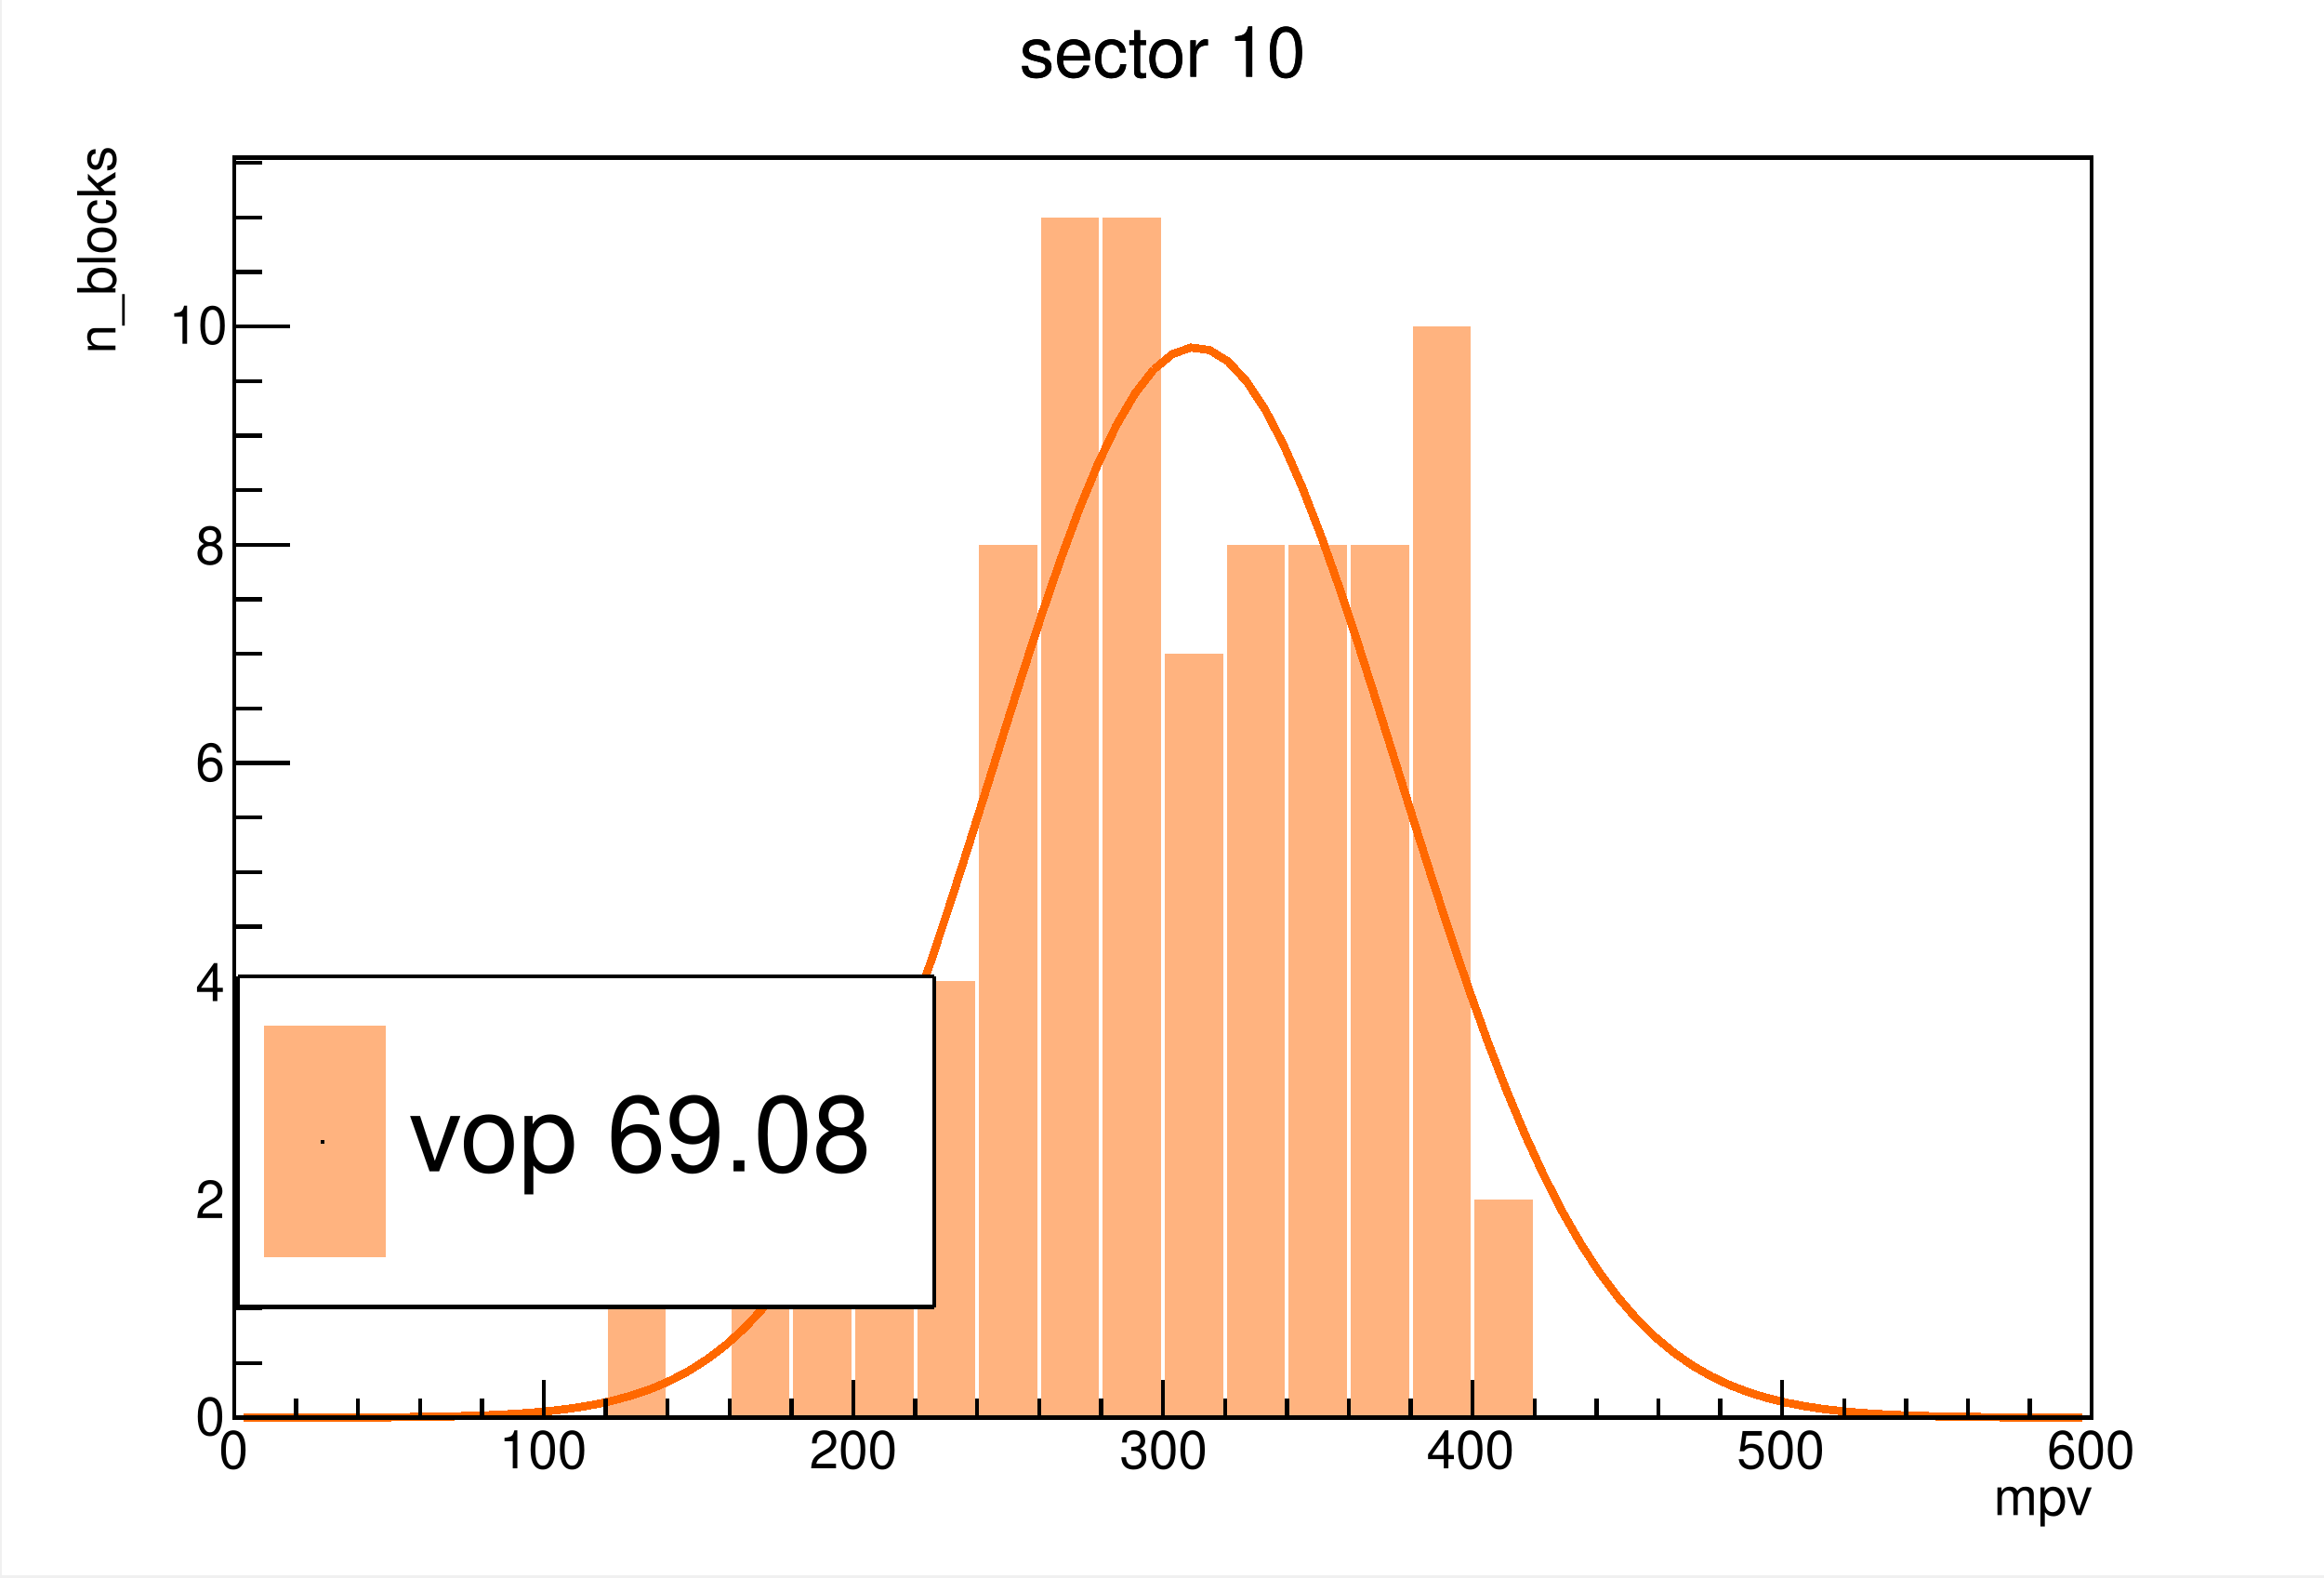
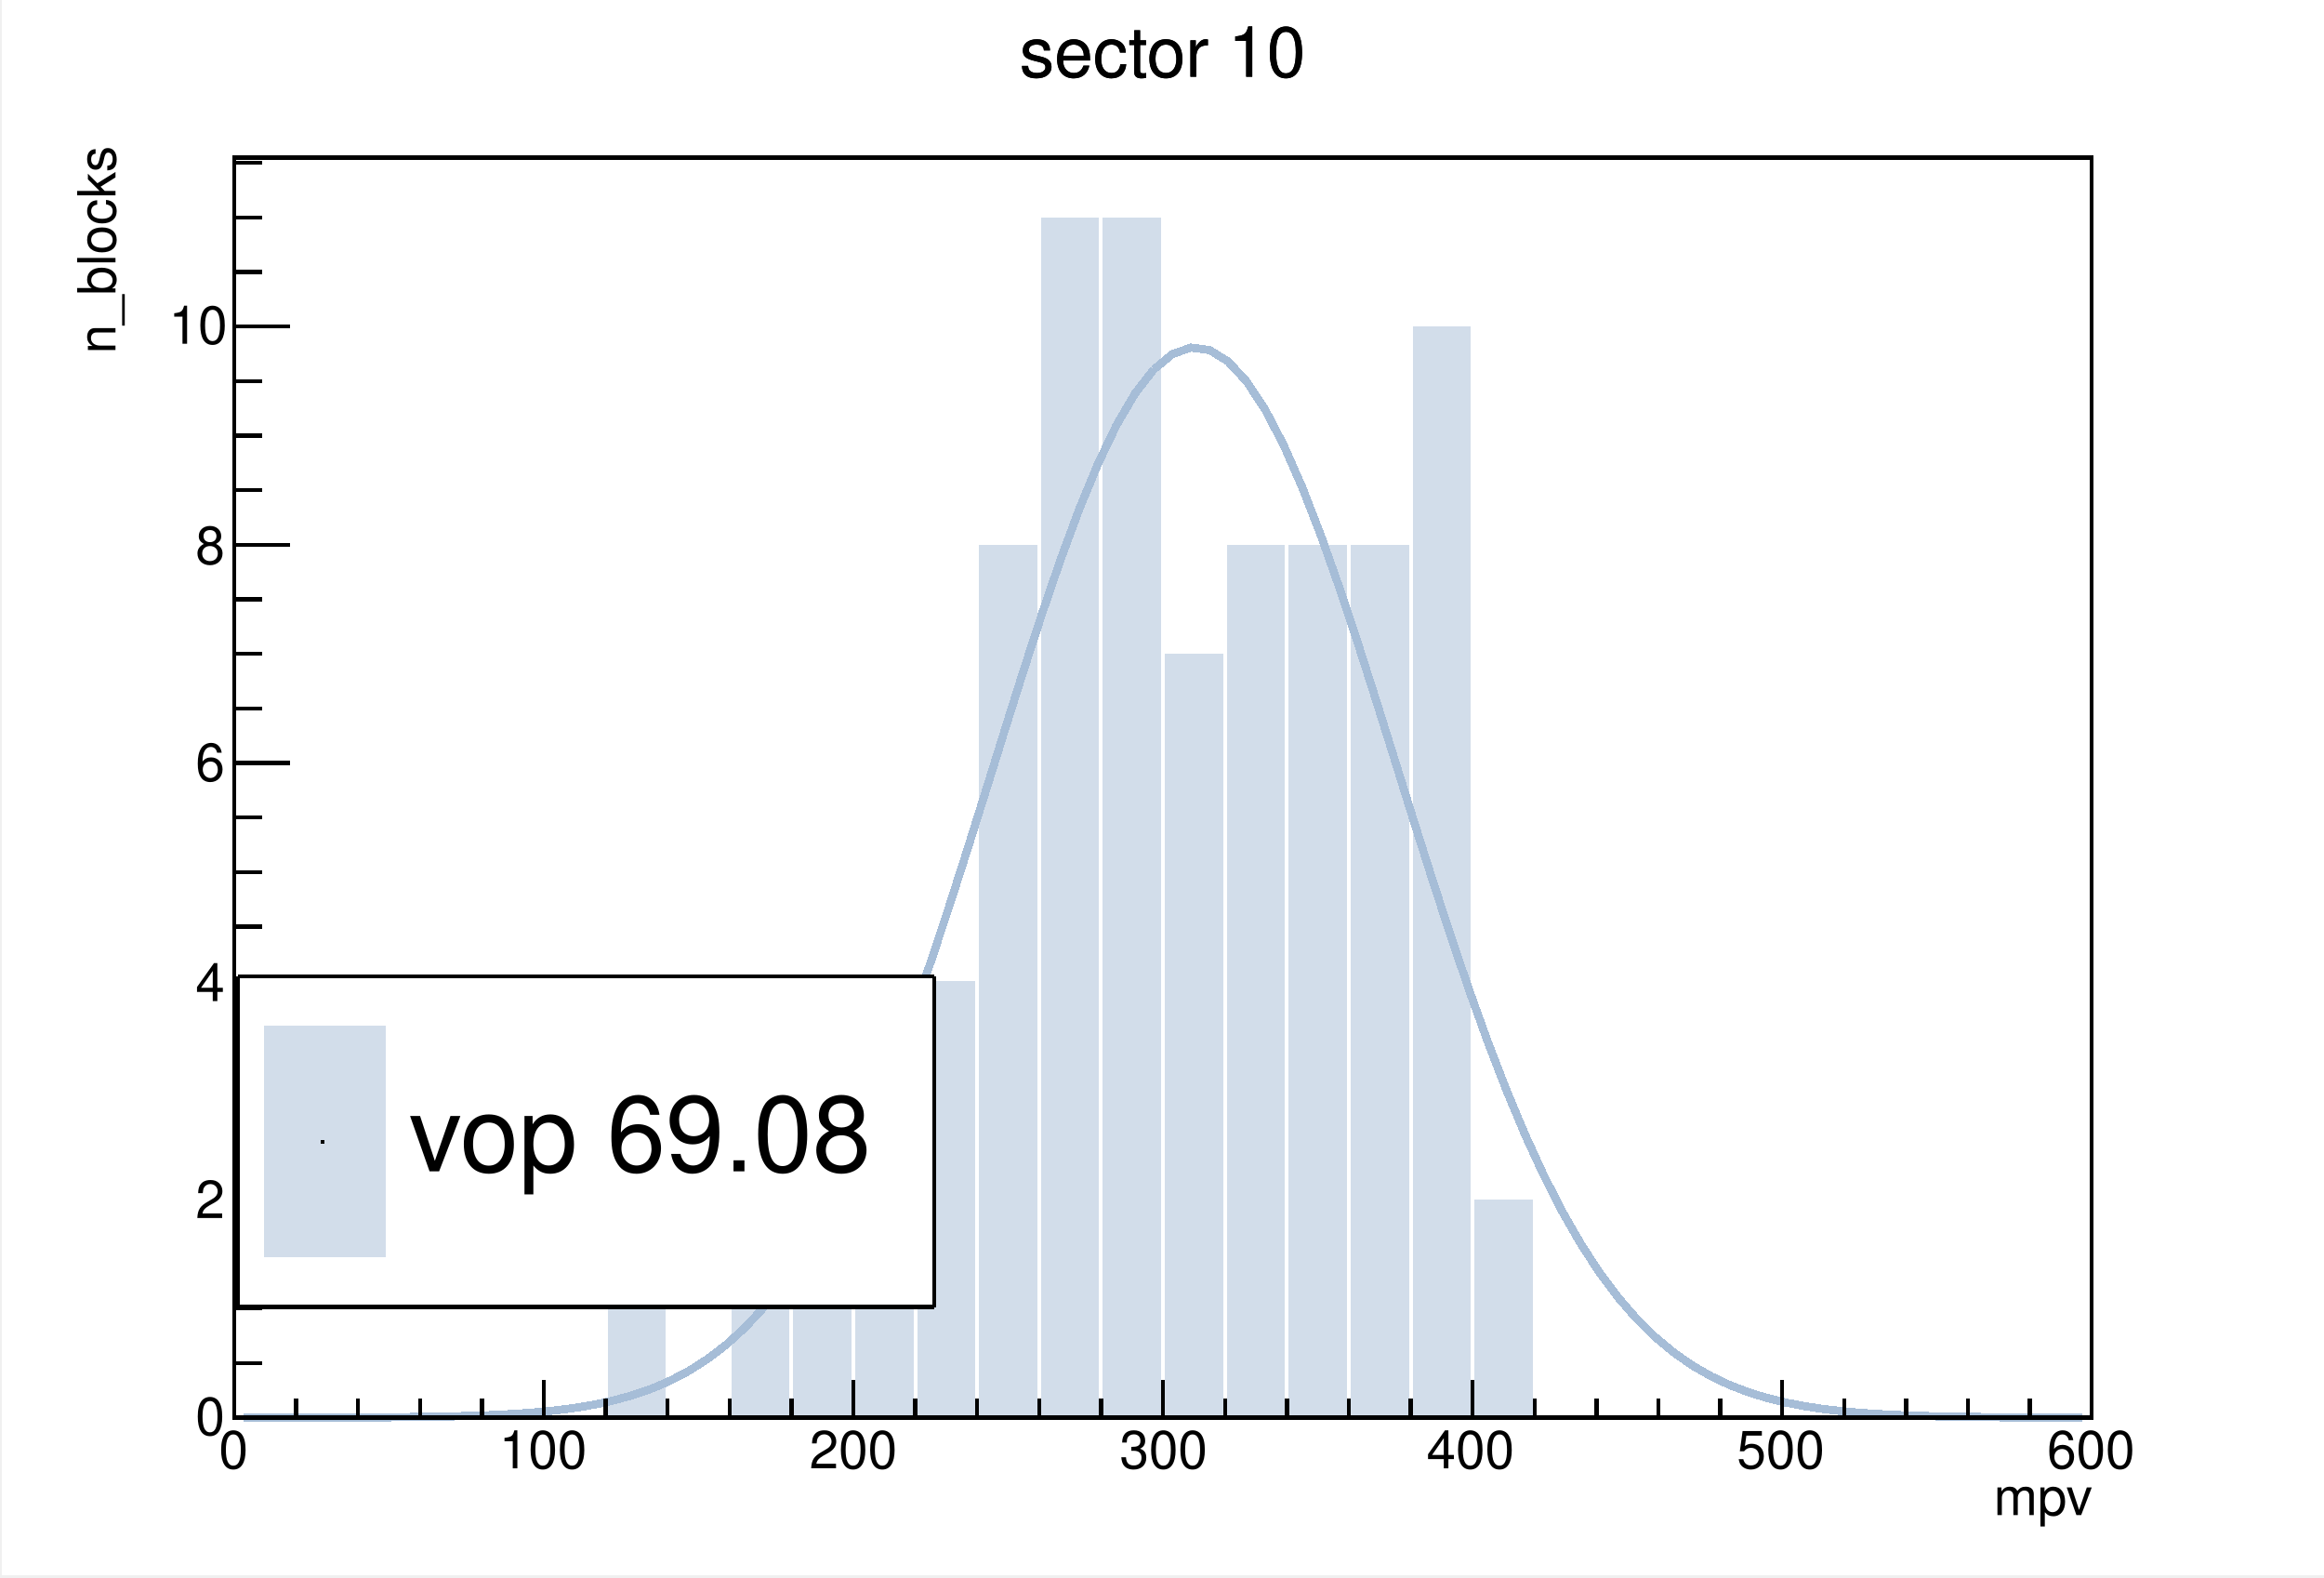
<svg xmlns="http://www.w3.org/2000/svg" width="567.429" height="384.969" viewBox="0 0 567.429 384.969" shape-rendering="crispEdges">
  <defs>
</defs>
  <rect x="0.5" y="0" width="566.929" height="384.469" fill="white" />
  <rect x="57.193" y="38.447" width="453.543" height="307.575" fill="white" />
  <rect x="57.193" y="38.447" width="453.543" height="307.575" fill="none" stroke="black" />
  <path d="M57.193,346.022h 453.543" fill="none" stroke="#000099" />
  <path d="M57.193,346.022h 453.543" fill="none" stroke="black" />
  <path d="M57.193,336.795v 9.227" fill="none" stroke="black" />
  <path d="M72.311,341.409v 4.614" fill="none" stroke="black" />
  <path d="M87.429,341.409v 4.614" fill="none" stroke="black" />
  <path d="M102.547,341.409v 4.614" fill="none" stroke="black" />
  <path d="M117.665,341.409v 4.614" fill="none" stroke="black" />
  <path d="M132.783,336.795v 9.227" fill="none" stroke="black" />
  <path d="M147.902,341.409v 4.614" fill="none" stroke="black" />
  <path d="M163.02,341.409v 4.614" fill="none" stroke="black" />
  <path d="M178.138,341.409v 4.614" fill="none" stroke="black" />
  <path d="M193.256,341.409v 4.614" fill="none" stroke="black" />
  <path d="M208.374,336.795v 9.227" fill="none" stroke="black" />
  <path d="M223.492,341.409v 4.614" fill="none" stroke="black" />
  <path d="M238.61,341.409v 4.614" fill="none" stroke="black" />
  <path d="M253.728,341.409v 4.614" fill="none" stroke="black" />
  <path d="M268.846,341.409v 4.614" fill="none" stroke="black" />
  <path d="M283.965,336.795v 9.227" fill="none" stroke="black" />
  <path d="M299.083,341.409v 4.614" fill="none" stroke="black" />
  <path d="M314.201,341.409v 4.614" fill="none" stroke="black" />
  <path d="M329.319,341.409v 4.614" fill="none" stroke="black" />
  <path d="M344.437,341.409v 4.614" fill="none" stroke="black" />
  <path d="M359.555,336.795v 9.227" fill="none" stroke="black" />
  <path d="M374.673,341.409v 4.614" fill="none" stroke="black" />
  <path d="M389.791,341.409v 4.614" fill="none" stroke="black" />
  <path d="M404.909,341.409v 4.614" fill="none" stroke="black" />
  <path d="M420.028,341.409v 4.614" fill="none" stroke="black" />
  <path d="M435.146,336.795v 9.227" fill="none" stroke="black" />
  <path d="M450.264,341.409v 4.614" fill="none" stroke="black" />
  <path d="M465.382,341.409v 4.614" fill="none" stroke="black" />
  <path d="M480.5,341.409v 4.614" fill="none" stroke="black" />
  <path d="M495.618,341.409v 4.614" fill="none" stroke="black" />
  <path d="M510.736,336.795v 9.227" fill="none" stroke="black" />
  <text xml:space="preserve" x="53.446" y="358.403" fill="black" font-size="12.845" font-family="Helvetica">0</text>
  <text xml:space="preserve" x="121.868" y="358.403" fill="black" font-size="12.845" font-family="Helvetica">100</text>
  <text xml:space="preserve" x="197.622" y="358.403" fill="black" font-size="12.845" font-family="Helvetica">200</text>
  <text xml:space="preserve" x="273.375" y="358.403" fill="black" font-size="12.845" font-family="Helvetica">300</text>
  <text xml:space="preserve" x="348.314" y="358.403" fill="black" font-size="12.845" font-family="Helvetica">400</text>
  <text xml:space="preserve" x="424.068" y="358.403" fill="black" font-size="12.845" font-family="Helvetica">500</text>
  <text xml:space="preserve" x="499.821" y="358.403" fill="black" font-size="12.845" font-family="Helvetica">600</text>
  <text xml:space="preserve" x="486.788" y="369.807" fill="black" font-size="12.845" font-family="Helvetica">mpv</text>
  <path d="M57.193,346.022v -307.575" fill="none" stroke="black" />
  <path d="M70.799,346.022h -13.606" fill="none" stroke="black" />
  <path d="M63.996,332.707h -6.803" fill="none" stroke="black" />
  <path d="M63.996,319.392h -6.803" fill="none" stroke="black" />
  <path d="M63.996,306.077h -6.803" fill="none" stroke="black" />
  <path d="M70.799,292.762h -13.606" fill="none" stroke="black" />
  <path d="M63.996,279.448h -6.803" fill="none" stroke="black" />
  <path d="M63.996,266.133h -6.803" fill="none" stroke="black" />
  <path d="M63.996,252.818h -6.803" fill="none" stroke="black" />
  <path d="M70.799,239.503h -13.606" fill="none" stroke="black" />
  <path d="M63.996,226.188h -6.803" fill="none" stroke="black" />
  <path d="M63.996,212.873h -6.803" fill="none" stroke="black" />
  <path d="M63.996,199.558h -6.803" fill="none" stroke="black" />
  <path d="M70.799,186.243h -13.606" fill="none" stroke="black" />
  <path d="M63.996,172.928h -6.803" fill="none" stroke="black" />
  <path d="M63.996,159.613h -6.803" fill="none" stroke="black" />
  <path d="M63.996,146.298h -6.803" fill="none" stroke="black" />
  <path d="M70.799,132.983h -13.606" fill="none" stroke="black" />
  <path d="M63.996,119.668h -6.803" fill="none" stroke="black" />
  <path d="M63.996,106.353h -6.803" fill="none" stroke="black" />
  <path d="M63.996,93.038h -6.803" fill="none" stroke="black" />
  <path d="M70.799,79.723h -13.606" fill="none" stroke="black" />
  <path d="M70.799,79.723h -13.606" fill="none" stroke="black" />
  <path d="M63.996,66.408h -6.803" fill="none" stroke="black" />
  <path d="M63.996,53.093h -6.803" fill="none" stroke="black" />
  <path d="M63.996,39.778h -6.803" fill="none" stroke="black" />
  <text xml:space="preserve" x="47.744" y="350.258" fill="black" font-size="12.845" font-family="Helvetica">0</text>
  <text xml:space="preserve" x="47.744" y="297.312" fill="black" font-size="12.845" font-family="Helvetica">2</text>
  <text xml:space="preserve" x="47.744" y="244.366" fill="black" font-size="12.845" font-family="Helvetica">4</text>
  <text xml:space="preserve" x="47.744" y="190.605" fill="black" font-size="12.845" font-family="Helvetica">6</text>
  <text xml:space="preserve" x="47.744" y="137.66" fill="black" font-size="12.845" font-family="Helvetica">8</text>
  <text xml:space="preserve" x="41.228" y="83.899" fill="black" font-size="12.845" font-family="Helvetica">10</text>
  <g transform="rotate(-90,28.1948,86.3427)">
    <text xml:space="preserve" x="28.195" y="86.343" fill="black" font-size="12.845" font-family="Helvetica">n_blocks</text>
  </g>
  <text xml:space="preserve" x="248.939" y="18.735" fill="black" font-size="16.99" font-family="Helvetica">sector 10</text>
-   <rect x="57.647" y="346.022" width="14.211" height="0" fill="#ff6800" fill-opacity="0.50" stroke-opacity="0.50" />
-   <rect x="72.765" y="346.022" width="14.211" height="0" fill="#ff6800" fill-opacity="0.50" stroke-opacity="0.50" />
-   <rect x="87.883" y="346.022" width="14.211" height="0" fill="#ff6800" fill-opacity="0.50" stroke-opacity="0.50" />
-   <rect x="103.001" y="346.022" width="14.211" height="0" fill="#ff6800" fill-opacity="0.50" stroke-opacity="0.50" />
-   <rect x="118.119" y="346.022" width="14.211" height="0" fill="#ff6800" fill-opacity="0.50" stroke-opacity="0.50" />
-   <rect x="133.237" y="346.022" width="14.211" height="0" fill="#ff6800" fill-opacity="0.50" stroke-opacity="0.50" />
-   <rect x="148.355" y="319.392" width="14.211" height="26.63" fill="#ff6800" fill-opacity="0.50" stroke-opacity="0.50" />
-   <rect x="163.473" y="346.022" width="14.211" height="0" fill="#ff6800" fill-opacity="0.50" stroke-opacity="0.50" />
-   <rect x="178.591" y="319.392" width="14.211" height="26.63" fill="#ff6800" fill-opacity="0.50" stroke-opacity="0.50" />
-   <rect x="193.709" y="319.392" width="14.211" height="26.63" fill="#ff6800" fill-opacity="0.50" stroke-opacity="0.50" />
-   <rect x="208.828" y="239.503" width="14.211" height="106.52" fill="#ff6800" fill-opacity="0.50" stroke-opacity="0.50" />
-   <rect x="223.946" y="239.503" width="14.211" height="106.52" fill="#ff6800" fill-opacity="0.50" stroke-opacity="0.50" />
-   <rect x="239.064" y="132.983" width="14.211" height="213.039" fill="#ff6800" fill-opacity="0.50" stroke-opacity="0.50" />
-   <rect x="254.182" y="53.093" width="14.211" height="292.929" fill="#ff6800" fill-opacity="0.50" stroke-opacity="0.50" />
-   <rect x="269.3" y="53.093" width="14.211" height="292.929" fill="#ff6800" fill-opacity="0.50" stroke-opacity="0.50" />
-   <rect x="284.418" y="159.613" width="14.211" height="186.409" fill="#ff6800" fill-opacity="0.50" stroke-opacity="0.50" />
-   <rect x="299.536" y="132.983" width="14.211" height="213.039" fill="#ff6800" fill-opacity="0.50" stroke-opacity="0.50" />
-   <rect x="314.654" y="132.983" width="14.211" height="213.039" fill="#ff6800" fill-opacity="0.50" stroke-opacity="0.50" />
-   <rect x="329.772" y="132.983" width="14.211" height="213.039" fill="#ff6800" fill-opacity="0.50" stroke-opacity="0.50" />
-   <rect x="344.891" y="79.723" width="14.211" height="266.299" fill="#ff6800" fill-opacity="0.50" stroke-opacity="0.50" />
-   <rect x="360.009" y="292.762" width="14.211" height="53.26" fill="#ff6800" fill-opacity="0.50" stroke-opacity="0.50" />
-   <rect x="375.127" y="346.022" width="14.211" height="0" fill="#ff6800" fill-opacity="0.50" stroke-opacity="0.50" />
-   <rect x="390.245" y="346.022" width="14.211" height="0" fill="#ff6800" fill-opacity="0.50" stroke-opacity="0.50" />
-   <rect x="405.363" y="346.022" width="14.211" height="0" fill="#ff6800" fill-opacity="0.50" stroke-opacity="0.50" />
-   <rect x="420.481" y="346.022" width="14.211" height="0" fill="#ff6800" fill-opacity="0.50" stroke-opacity="0.50" />
-   <rect x="435.599" y="346.022" width="14.211" height="0" fill="#ff6800" fill-opacity="0.50" stroke-opacity="0.50" />
-   <rect x="450.717" y="346.022" width="14.211" height="0" fill="#ff6800" fill-opacity="0.50" stroke-opacity="0.50" />
-   <rect x="465.835" y="346.022" width="14.211" height="0" fill="#ff6800" fill-opacity="0.50" stroke-opacity="0.50" />
-   <rect x="480.954" y="346.022" width="14.211" height="0" fill="#ff6800" fill-opacity="0.50" stroke-opacity="0.50" />
-   <rect x="496.072" y="346.022" width="14.211" height="0" fill="#ff6800" fill-opacity="0.50" stroke-opacity="0.50" />
-   <path d="M59.461,346.022h 18.142l 4.535, -0.032l 4.535, -0.015l 4.535, -0.021l 4.535, -0.03l 4.535, -0.043l 4.535, -0.06l 4.535, -0.083l 4.535, -0.113l 4.535, -0.153l 4.535, -0.206l 4.535,  -0.275l 4.535, -0.363l 4.535, -0.474l 4.535, -0.615l 4.535, -0.789l 4.535, -1.004l 4.535, -1.265l 4.535, -1.579l 4.535, -1.952l 4.535, -2.391l 4.535, -2.899l 4.535, -3.48l 4.535, -4.138l  4.535, -4.87l 4.535, -5.673l 4.535, -6.541l 4.535, -7.462l 4.535, -8.422l 4.535, -9.401l 4.535, -10.377l 4.535, -11.322l 4.535, -12.205l 4.535, -12.994l 4.535, -13.655l 4.535, -14.153l 4.535, -14.457l  4.535, -14.537l 4.535, -14.369l 4.535, -13.934l 4.535, -13.224l 4.535, -12.236l 4.535, -10.979l 4.535, -9.471l 4.535, -7.739l 4.535, -5.82" fill="none" stroke="#ff6800" stroke-width="2" />
-   <path d="M281.697,90.199l 4.535, -3.757l 4.535, -1.6l 4.535, 0.596l 4.535, 2.778l 4.535, 4.891l 4.535, 6.881l 4.535, 8.704l 4.535, 10.319l 4.535, 11.693l 4.535, 12.806l 4.535, 13.644l 4.535, 14.204l  4.535, 14.492l 4.535, 14.523l 4.535, 14.318l 4.535, 13.905l 4.535, 13.315l 4.535, 12.58l 4.535, 11.736l 4.535, 10.815l 4.535, 9.85l 4.535, 8.869l 4.535, 7.898l 4.535, 6.956l 4.535, 6.063l 4.535, 5.229l  4.535, 4.464l 4.535, 3.772l 4.535, 3.156l 4.535, 2.614l 4.535, 2.145l 4.535, 1.742l 4.535, 1.402l 4.535, 1.118l 4.535, 0.882l 4.535, 0.69l 4.535, 0.535l 4.535, 0.411l 4.535, 0.312l 4.535,  0.235l 4.535, 0.176l 4.535, 0.13l 4.535, 0.095l 4.535, 0.069l 4.535, 0.05l 4.535, 0.036l 4.535, 0.025l 4.535, 0.018l 4.535, 0.038" fill="none" stroke="#ff6800" stroke-width="2" />
-   <path d="M503.933,346.022h 4.535" fill="none" stroke="#ff6800" stroke-width="2" />
+   <rect x="57.647" y="346.022" width="14.211" height="0" fill="#a6bdd7" fill-opacity="0.50" stroke-opacity="0.50" />
+   <rect x="72.765" y="346.022" width="14.211" height="0" fill="#a6bdd7" fill-opacity="0.50" stroke-opacity="0.50" />
+   <rect x="87.883" y="346.022" width="14.211" height="0" fill="#a6bdd7" fill-opacity="0.50" stroke-opacity="0.50" />
+   <rect x="103.001" y="346.022" width="14.211" height="0" fill="#a6bdd7" fill-opacity="0.50" stroke-opacity="0.50" />
+   <rect x="118.119" y="346.022" width="14.211" height="0" fill="#a6bdd7" fill-opacity="0.50" stroke-opacity="0.50" />
+   <rect x="133.237" y="346.022" width="14.211" height="0" fill="#a6bdd7" fill-opacity="0.50" stroke-opacity="0.50" />
+   <rect x="148.355" y="319.392" width="14.211" height="26.63" fill="#a6bdd7" fill-opacity="0.50" stroke-opacity="0.50" />
+   <rect x="163.473" y="346.022" width="14.211" height="0" fill="#a6bdd7" fill-opacity="0.50" stroke-opacity="0.50" />
+   <rect x="178.591" y="319.392" width="14.211" height="26.63" fill="#a6bdd7" fill-opacity="0.50" stroke-opacity="0.50" />
+   <rect x="193.709" y="319.392" width="14.211" height="26.63" fill="#a6bdd7" fill-opacity="0.50" stroke-opacity="0.50" />
+   <rect x="208.828" y="239.503" width="14.211" height="106.52" fill="#a6bdd7" fill-opacity="0.50" stroke-opacity="0.50" />
+   <rect x="223.946" y="239.503" width="14.211" height="106.52" fill="#a6bdd7" fill-opacity="0.50" stroke-opacity="0.50" />
+   <rect x="239.064" y="132.983" width="14.211" height="213.039" fill="#a6bdd7" fill-opacity="0.50" stroke-opacity="0.50" />
+   <rect x="254.182" y="53.093" width="14.211" height="292.929" fill="#a6bdd7" fill-opacity="0.50" stroke-opacity="0.50" />
+   <rect x="269.3" y="53.093" width="14.211" height="292.929" fill="#a6bdd7" fill-opacity="0.50" stroke-opacity="0.50" />
+   <rect x="284.418" y="159.613" width="14.211" height="186.409" fill="#a6bdd7" fill-opacity="0.50" stroke-opacity="0.50" />
+   <rect x="299.536" y="132.983" width="14.211" height="213.039" fill="#a6bdd7" fill-opacity="0.50" stroke-opacity="0.50" />
+   <rect x="314.654" y="132.983" width="14.211" height="213.039" fill="#a6bdd7" fill-opacity="0.50" stroke-opacity="0.50" />
+   <rect x="329.772" y="132.983" width="14.211" height="213.039" fill="#a6bdd7" fill-opacity="0.50" stroke-opacity="0.50" />
+   <rect x="344.891" y="79.723" width="14.211" height="266.299" fill="#a6bdd7" fill-opacity="0.50" stroke-opacity="0.50" />
+   <rect x="360.009" y="292.762" width="14.211" height="53.26" fill="#a6bdd7" fill-opacity="0.50" stroke-opacity="0.50" />
+   <rect x="375.127" y="346.022" width="14.211" height="0" fill="#a6bdd7" fill-opacity="0.50" stroke-opacity="0.50" />
+   <rect x="390.245" y="346.022" width="14.211" height="0" fill="#a6bdd7" fill-opacity="0.50" stroke-opacity="0.50" />
+   <rect x="405.363" y="346.022" width="14.211" height="0" fill="#a6bdd7" fill-opacity="0.50" stroke-opacity="0.50" />
+   <rect x="420.481" y="346.022" width="14.211" height="0" fill="#a6bdd7" fill-opacity="0.50" stroke-opacity="0.50" />
+   <rect x="435.599" y="346.022" width="14.211" height="0" fill="#a6bdd7" fill-opacity="0.50" stroke-opacity="0.50" />
+   <rect x="450.717" y="346.022" width="14.211" height="0" fill="#a6bdd7" fill-opacity="0.50" stroke-opacity="0.50" />
+   <rect x="465.835" y="346.022" width="14.211" height="0" fill="#a6bdd7" fill-opacity="0.50" stroke-opacity="0.50" />
+   <rect x="480.954" y="346.022" width="14.211" height="0" fill="#a6bdd7" fill-opacity="0.50" stroke-opacity="0.50" />
+   <rect x="496.072" y="346.022" width="14.211" height="0" fill="#a6bdd7" fill-opacity="0.50" stroke-opacity="0.50" />
+   <path d="M59.461,346.022h 18.142l 4.535, -0.032l 4.535, -0.015l 4.535, -0.021l 4.535, -0.03l 4.535, -0.043l 4.535, -0.06l 4.535, -0.083l 4.535, -0.113l 4.535, -0.153l 4.535, -0.206l 4.535,  -0.275l 4.535, -0.363l 4.535, -0.474l 4.535, -0.615l 4.535, -0.789l 4.535, -1.004l 4.535, -1.265l 4.535, -1.579l 4.535, -1.952l 4.535, -2.391l 4.535, -2.899l 4.535, -3.48l 4.535, -4.138l  4.535, -4.87l 4.535, -5.673l 4.535, -6.541l 4.535, -7.462l 4.535, -8.422l 4.535, -9.401l 4.535, -10.377l 4.535, -11.322l 4.535, -12.205l 4.535, -12.994l 4.535, -13.655l 4.535, -14.153l 4.535, -14.457l  4.535, -14.537l 4.535, -14.369l 4.535, -13.934l 4.535, -13.224l 4.535, -12.236l 4.535, -10.979l 4.535, -9.471l 4.535, -7.739l 4.535, -5.82" fill="none" stroke="#a6bdd7" stroke-width="2" />
+   <path d="M281.697,90.199l 4.535, -3.757l 4.535, -1.6l 4.535, 0.596l 4.535, 2.778l 4.535, 4.891l 4.535, 6.881l 4.535, 8.704l 4.535, 10.319l 4.535, 11.693l 4.535, 12.806l 4.535, 13.644l 4.535, 14.204l  4.535, 14.492l 4.535, 14.523l 4.535, 14.318l 4.535, 13.905l 4.535, 13.315l 4.535, 12.58l 4.535, 11.736l 4.535, 10.815l 4.535, 9.85l 4.535, 8.869l 4.535, 7.898l 4.535, 6.956l 4.535, 6.063l 4.535, 5.229l  4.535, 4.464l 4.535, 3.772l 4.535, 3.156l 4.535, 2.614l 4.535, 2.145l 4.535, 1.742l 4.535, 1.402l 4.535, 1.118l 4.535, 0.882l 4.535, 0.69l 4.535, 0.535l 4.535, 0.411l 4.535, 0.312l 4.535,  0.235l 4.535, 0.176l 4.535, 0.13l 4.535, 0.095l 4.535, 0.069l 4.535, 0.05l 4.535, 0.036l 4.535, 0.025l 4.535, 0.018l 4.535, 0.038" fill="none" stroke="#a6bdd7" stroke-width="2" />
+   <path d="M503.933,346.022h 4.535" fill="none" stroke="#a6bdd7" stroke-width="2" />
  <path d="M57.193,346.022h 453.543" fill="none" stroke="black" />
  <path d="M57.193,336.795v 9.227" fill="none" stroke="black" />
  <path d="M72.311,341.409v 4.614" fill="none" stroke="black" />
  <path d="M87.429,341.409v 4.614" fill="none" stroke="black" />
  <path d="M102.547,341.409v 4.614" fill="none" stroke="black" />
  <path d="M117.665,341.409v 4.614" fill="none" stroke="black" />
  <path d="M132.783,336.795v 9.227" fill="none" stroke="black" />
  <path d="M147.902,341.409v 4.614" fill="none" stroke="black" />
  <path d="M163.02,341.409v 4.614" fill="none" stroke="black" />
  <path d="M178.138,341.409v 4.614" fill="none" stroke="black" />
  <path d="M193.256,341.409v 4.614" fill="none" stroke="black" />
  <path d="M208.374,336.795v 9.227" fill="none" stroke="black" />
  <path d="M223.492,341.409v 4.614" fill="none" stroke="black" />
  <path d="M238.61,341.409v 4.614" fill="none" stroke="black" />
  <path d="M253.728,341.409v 4.614" fill="none" stroke="black" />
  <path d="M268.846,341.409v 4.614" fill="none" stroke="black" />
  <path d="M283.965,336.795v 9.227" fill="none" stroke="black" />
  <path d="M299.083,341.409v 4.614" fill="none" stroke="black" />
  <path d="M314.201,341.409v 4.614" fill="none" stroke="black" />
  <path d="M329.319,341.409v 4.614" fill="none" stroke="black" />
  <path d="M344.437,341.409v 4.614" fill="none" stroke="black" />
  <path d="M359.555,336.795v 9.227" fill="none" stroke="black" />
  <path d="M374.673,341.409v 4.614" fill="none" stroke="black" />
  <path d="M389.791,341.409v 4.614" fill="none" stroke="black" />
  <path d="M404.909,341.409v 4.614" fill="none" stroke="black" />
  <path d="M420.028,341.409v 4.614" fill="none" stroke="black" />
  <path d="M435.146,336.795v 9.227" fill="none" stroke="black" />
  <path d="M450.264,341.409v 4.614" fill="none" stroke="black" />
  <path d="M465.382,341.409v 4.614" fill="none" stroke="black" />
  <path d="M480.5,341.409v 4.614" fill="none" stroke="black" />
  <path d="M495.618,341.409v 4.614" fill="none" stroke="black" />
  <path d="M510.736,336.795v 9.227" fill="none" stroke="black" />
  <path d="M57.193,346.022v -307.575" fill="none" stroke="black" />
  <path d="M70.799,346.022h -13.606" fill="none" stroke="black" />
  <path d="M63.996,332.707h -6.803" fill="none" stroke="black" />
  <path d="M63.996,319.392h -6.803" fill="none" stroke="black" />
  <path d="M63.996,306.077h -6.803" fill="none" stroke="black" />
  <path d="M70.799,292.762h -13.606" fill="none" stroke="black" />
  <path d="M63.996,279.448h -6.803" fill="none" stroke="black" />
  <path d="M63.996,266.133h -6.803" fill="none" stroke="black" />
  <path d="M63.996,252.818h -6.803" fill="none" stroke="black" />
  <path d="M70.799,239.503h -13.606" fill="none" stroke="black" />
  <path d="M63.996,226.188h -6.803" fill="none" stroke="black" />
  <path d="M63.996,212.873h -6.803" fill="none" stroke="black" />
  <path d="M63.996,199.558h -6.803" fill="none" stroke="black" />
  <path d="M70.799,186.243h -13.606" fill="none" stroke="black" />
  <path d="M63.996,172.928h -6.803" fill="none" stroke="black" />
  <path d="M63.996,159.613h -6.803" fill="none" stroke="black" />
  <path d="M63.996,146.298h -6.803" fill="none" stroke="black" />
  <path d="M70.799,132.983h -13.606" fill="none" stroke="black" />
  <path d="M63.996,119.668h -6.803" fill="none" stroke="black" />
  <path d="M63.996,106.353h -6.803" fill="none" stroke="black" />
  <path d="M63.996,93.038h -6.803" fill="none" stroke="black" />
  <path d="M70.799,79.723h -13.606" fill="none" stroke="black" />
  <path d="M70.799,79.723h -13.606" fill="none" stroke="black" />
  <path d="M63.996,66.408h -6.803" fill="none" stroke="black" />
  <path d="M63.996,53.093h -6.803" fill="none" stroke="black" />
  <path d="M63.996,39.778h -6.803" fill="none" stroke="black" />
  <rect x="58.014" y="238.289" width="170.079" height="80.739" fill="white" />
  <path d="M58.014,319.028h 170.079" fill="none" stroke="black" />
  <path d="M228.093,319.028v -80.739" fill="none" stroke="black" />
  <path d="M228.093,238.289h -170.079" fill="none" stroke="black" />
  <path d="M58.014,238.289v 80.739" fill="none" stroke="black" />
  <text xml:space="preserve" x="99.876" y="285.908" fill="black" font-size="25.785" font-family="Helvetica">vop 69.08</text>
-   <path d="M64.392,306.917h 29.764v -56.517h -29.764z" fill="#ff6800" fill-opacity="0.50" stroke-opacity="0.50" />
-   <path d="M64.392,278.658h 29.764" fill="none" stroke="#ff6800" fill-opacity="0.00" stroke-opacity="0.00" />
+   <path d="M64.392,306.917h 29.764v -56.517h -29.764z" fill="#a6bdd7" fill-opacity="0.50" stroke-opacity="0.50" />
+   <path d="M64.392,278.658h 29.764" fill="none" stroke="#a6bdd7" fill-opacity="0.00" stroke-opacity="0.00" />
  <g stroke="black" stroke-width="1" fill="none">
    <line x1="78.274" y1="278.658" x2="79.274" y2="278.658" />
  </g>
  <text xml:space="preserve" x="248.939" y="18.735" fill="black" font-size="16.99" font-family="Helvetica">sector 10</text>
</svg>
